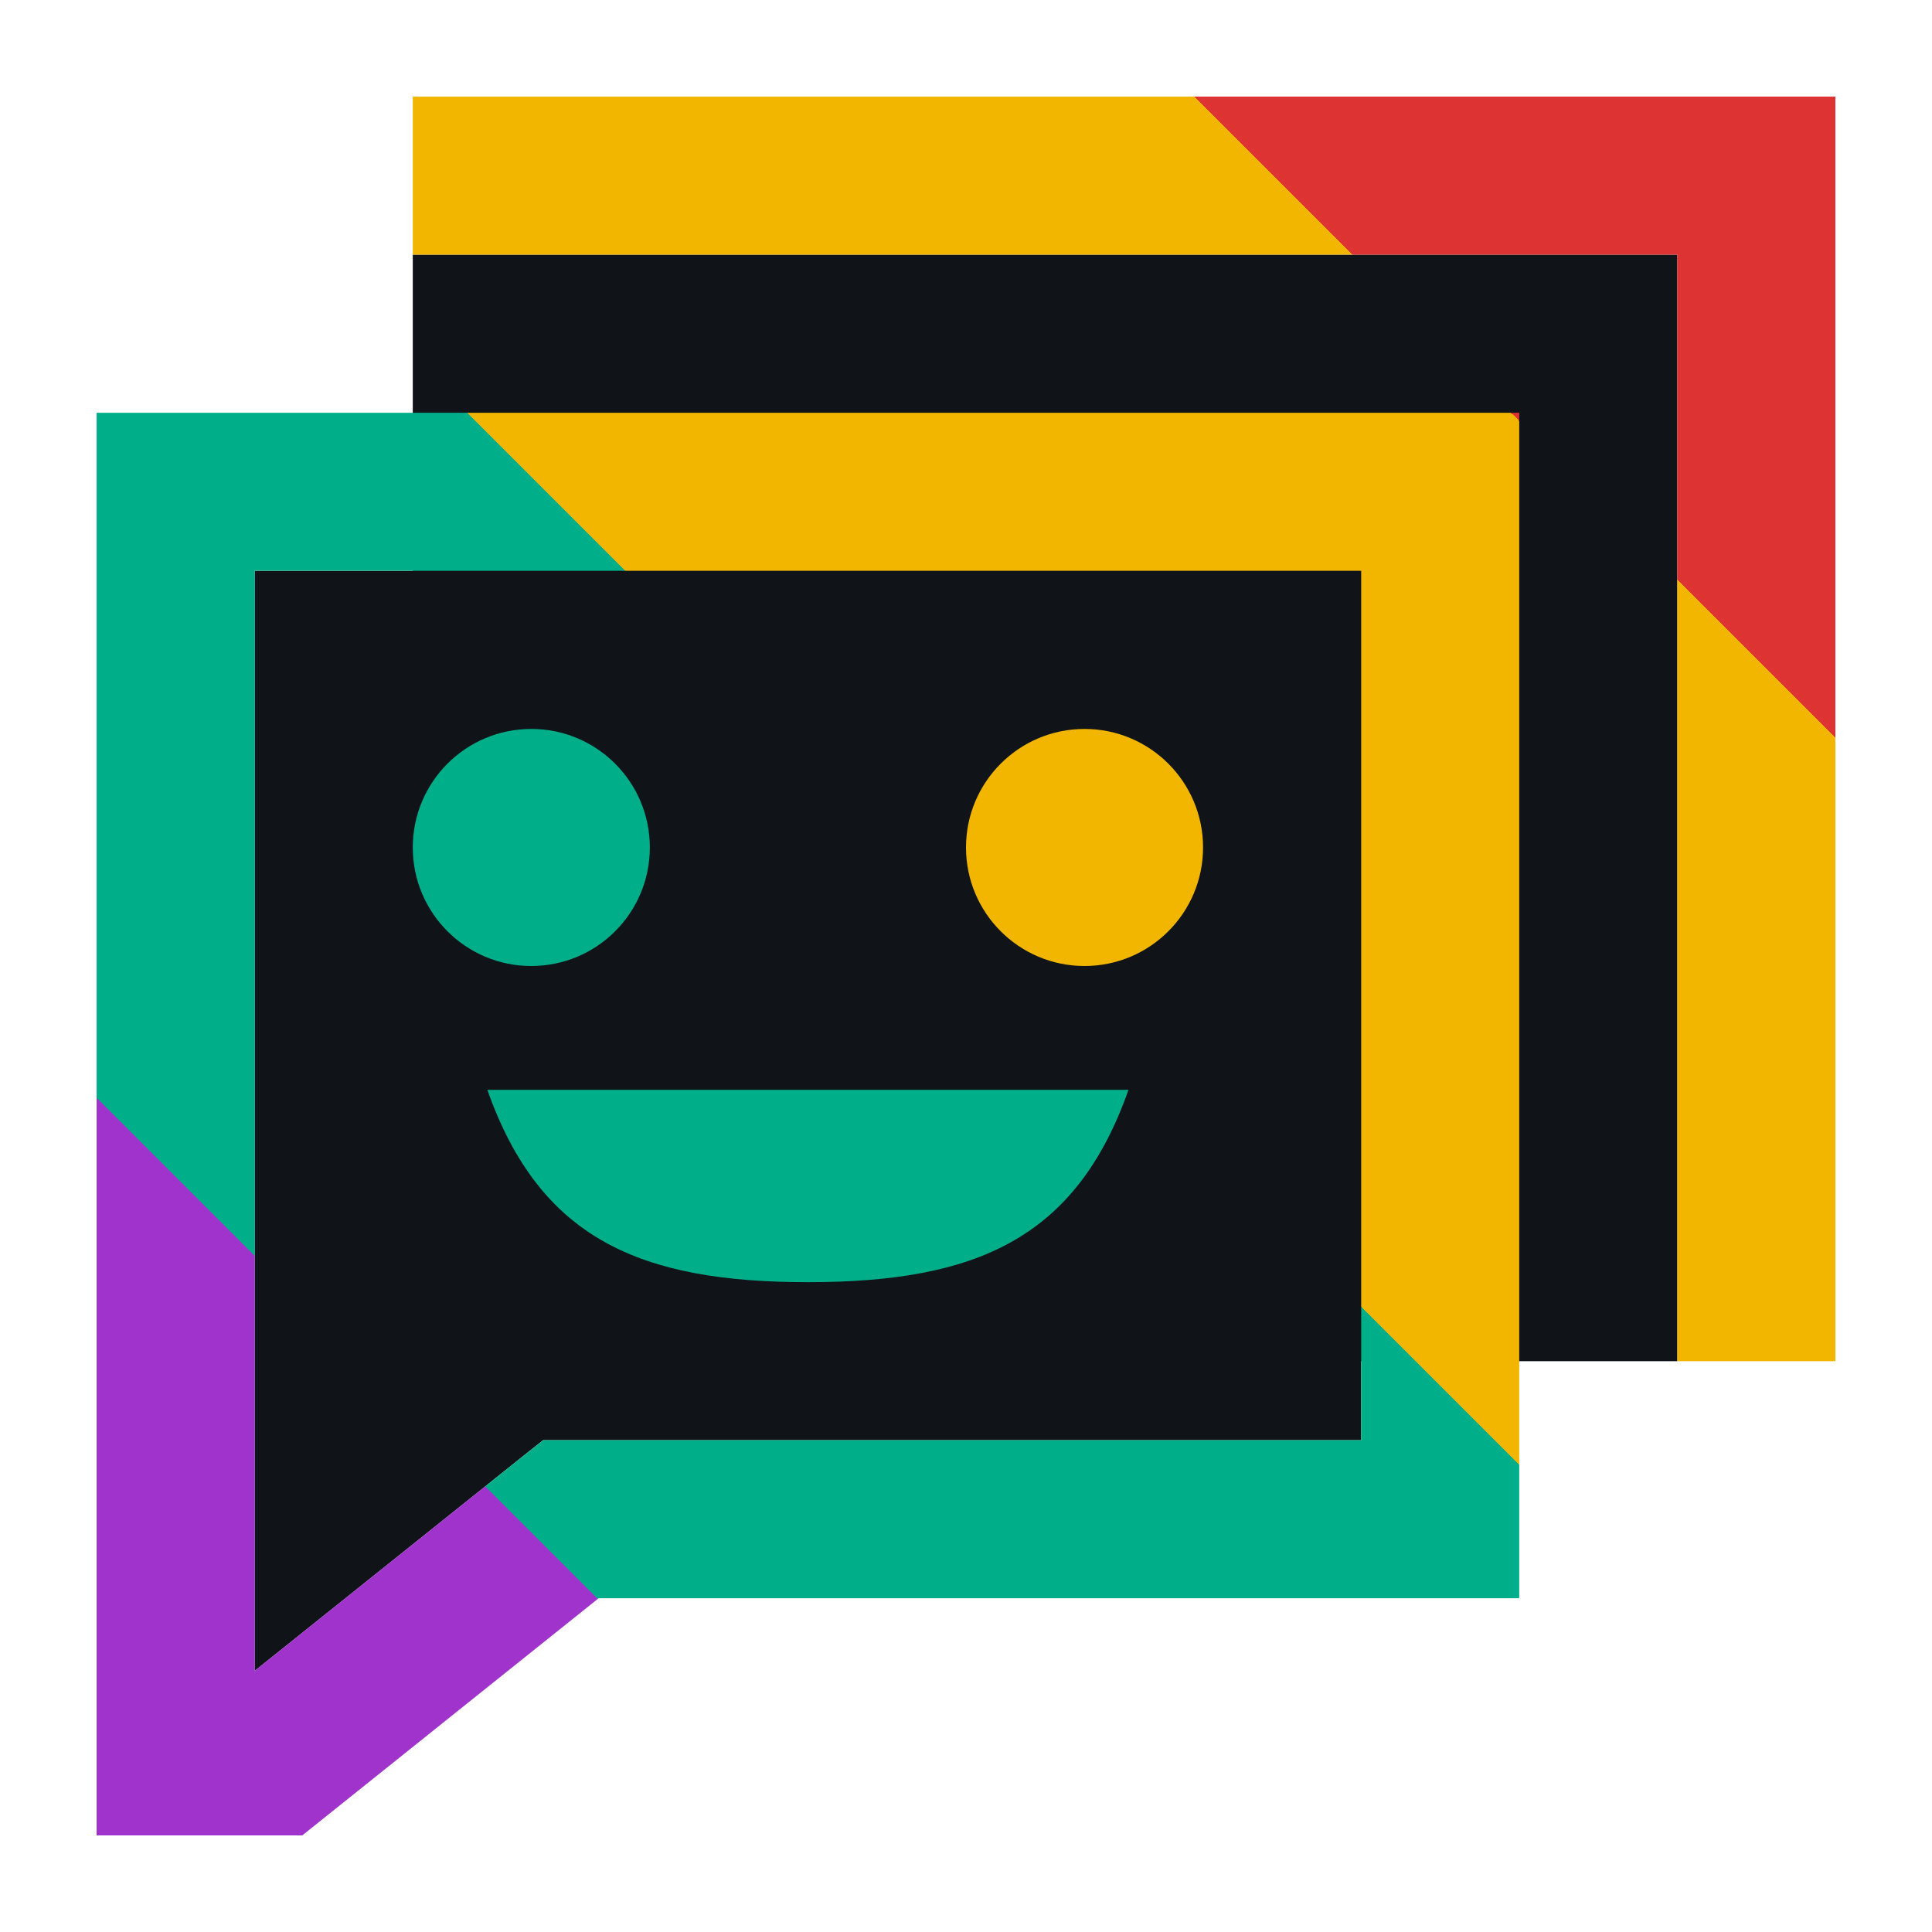
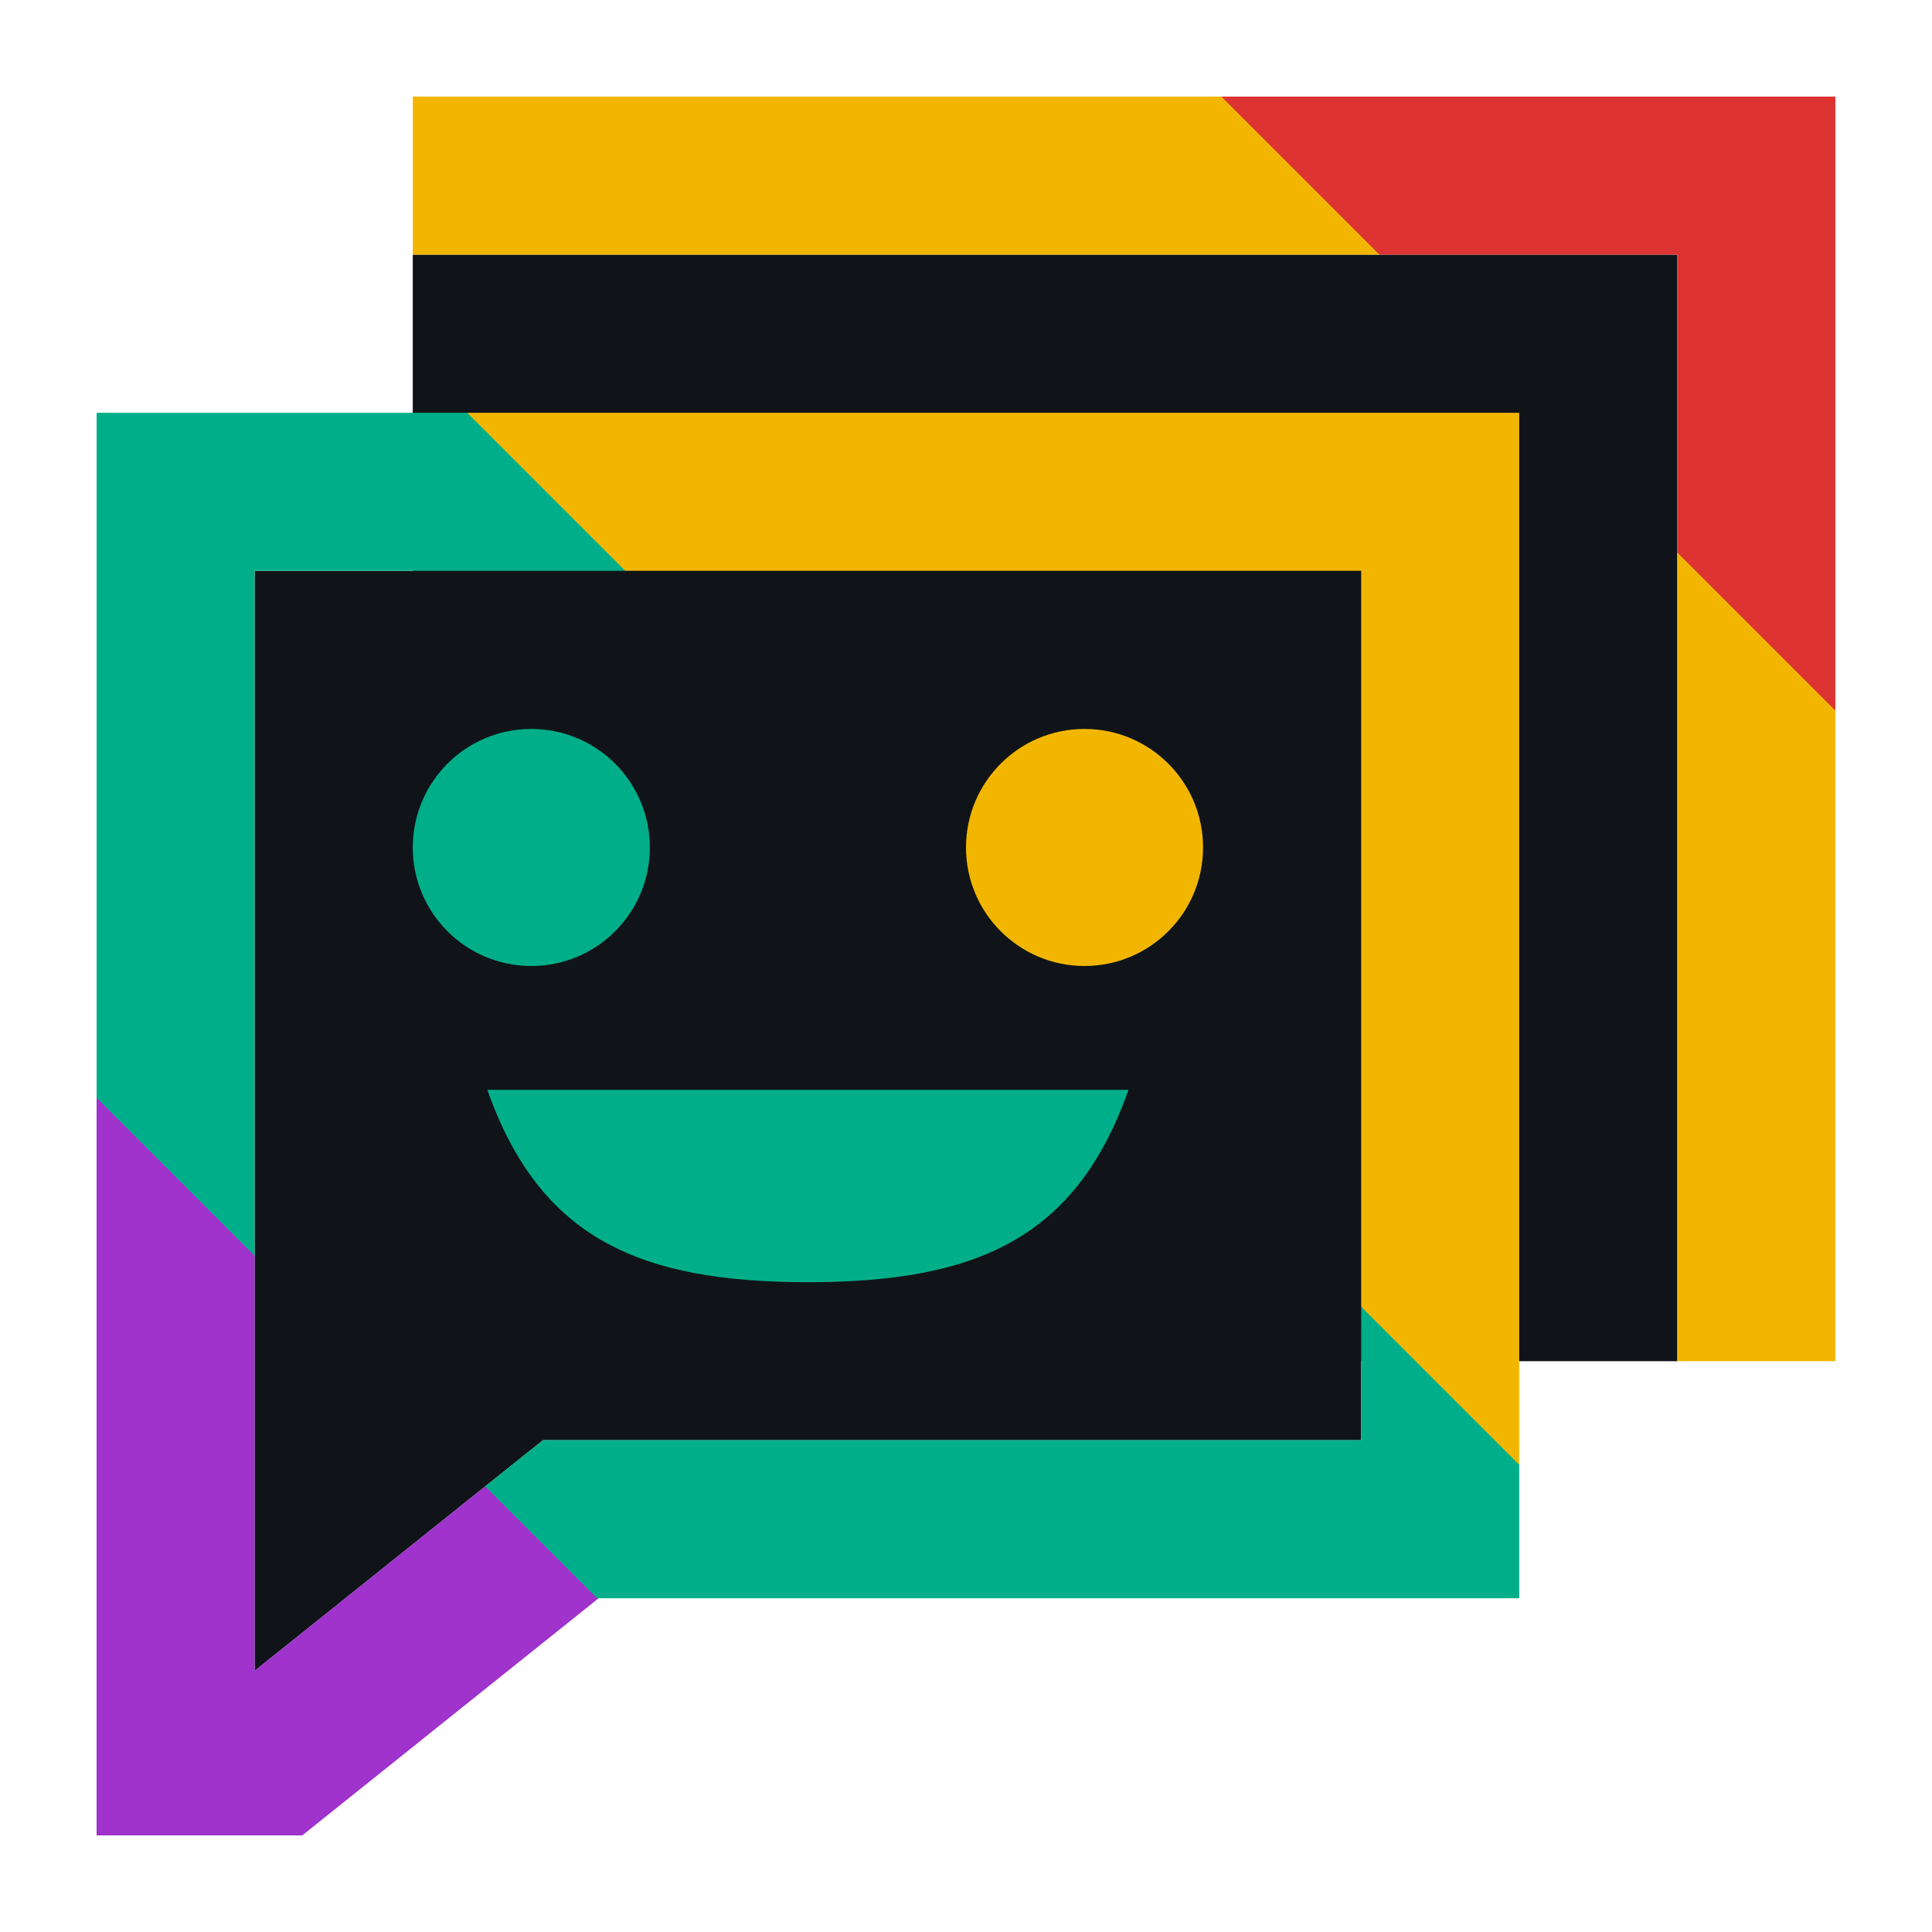
<svg xmlns="http://www.w3.org/2000/svg" width="20" height="20" viewBox="0 0 20 20" fill="none">
  <defs>
    <linearGradient id="cd-logo-d" x1="0" y1="20" x2="20" y2="0" gradientUnits="userSpaceOnUse">
      <stop offset="0" stop-color="#9f33cc" />
      <stop offset=".241" stop-color="#9f33cc" />
      <stop offset=".241" stop-color="#00af89" />
      <stop offset=".514" stop-color="#00af89" />
      <stop offset=".514" stop-color="#f2b600" />
-       <stop offset=".784" stop-color="#f2b600" />
-       <stop offset=".784" stop-color="#d33" />
+       <stop offset=".791" stop-color="#f2b600" />
+       <stop offset=".791" stop-color="#d33" />
      <stop offset="1" stop-color="#d33" />
    </linearGradient>
  </defs>
  <path fill="#101418" d="M4.273 2.636h13.091v11.455H4.273z" />
  <path fill="#101418" d="M2.636 17.297l2.762-2.21 0.224-0.178H14.091V5.909H2.636z" />
  <path fill="url(#cd-logo-d)" d="M19 14.091h-1.636V2.636H4.273v-1.636h14.727z" />
  <path fill="url(#cd-logo-d)" d="M15.727 16.545H6.197l-3.068 2.455H1V4.273h14.727z m-13.091 0.752l2.762-2.21 0.224-0.178H14.091V5.909H2.636z" />
  <circle fill="url(#cd-logo-d)" cx="5.5" cy="8.773" r="1.227" />
  <circle fill="url(#cd-logo-d)" cx="11.227" cy="8.773" r="1.227" />
  <path fill="url(#cd-logo-d)" d="M11.682 11.282C11.138 12.828 10.096 13.273 8.364 13.273C6.632 13.273 5.59 12.828 5.045 11.282z" />
</svg>
